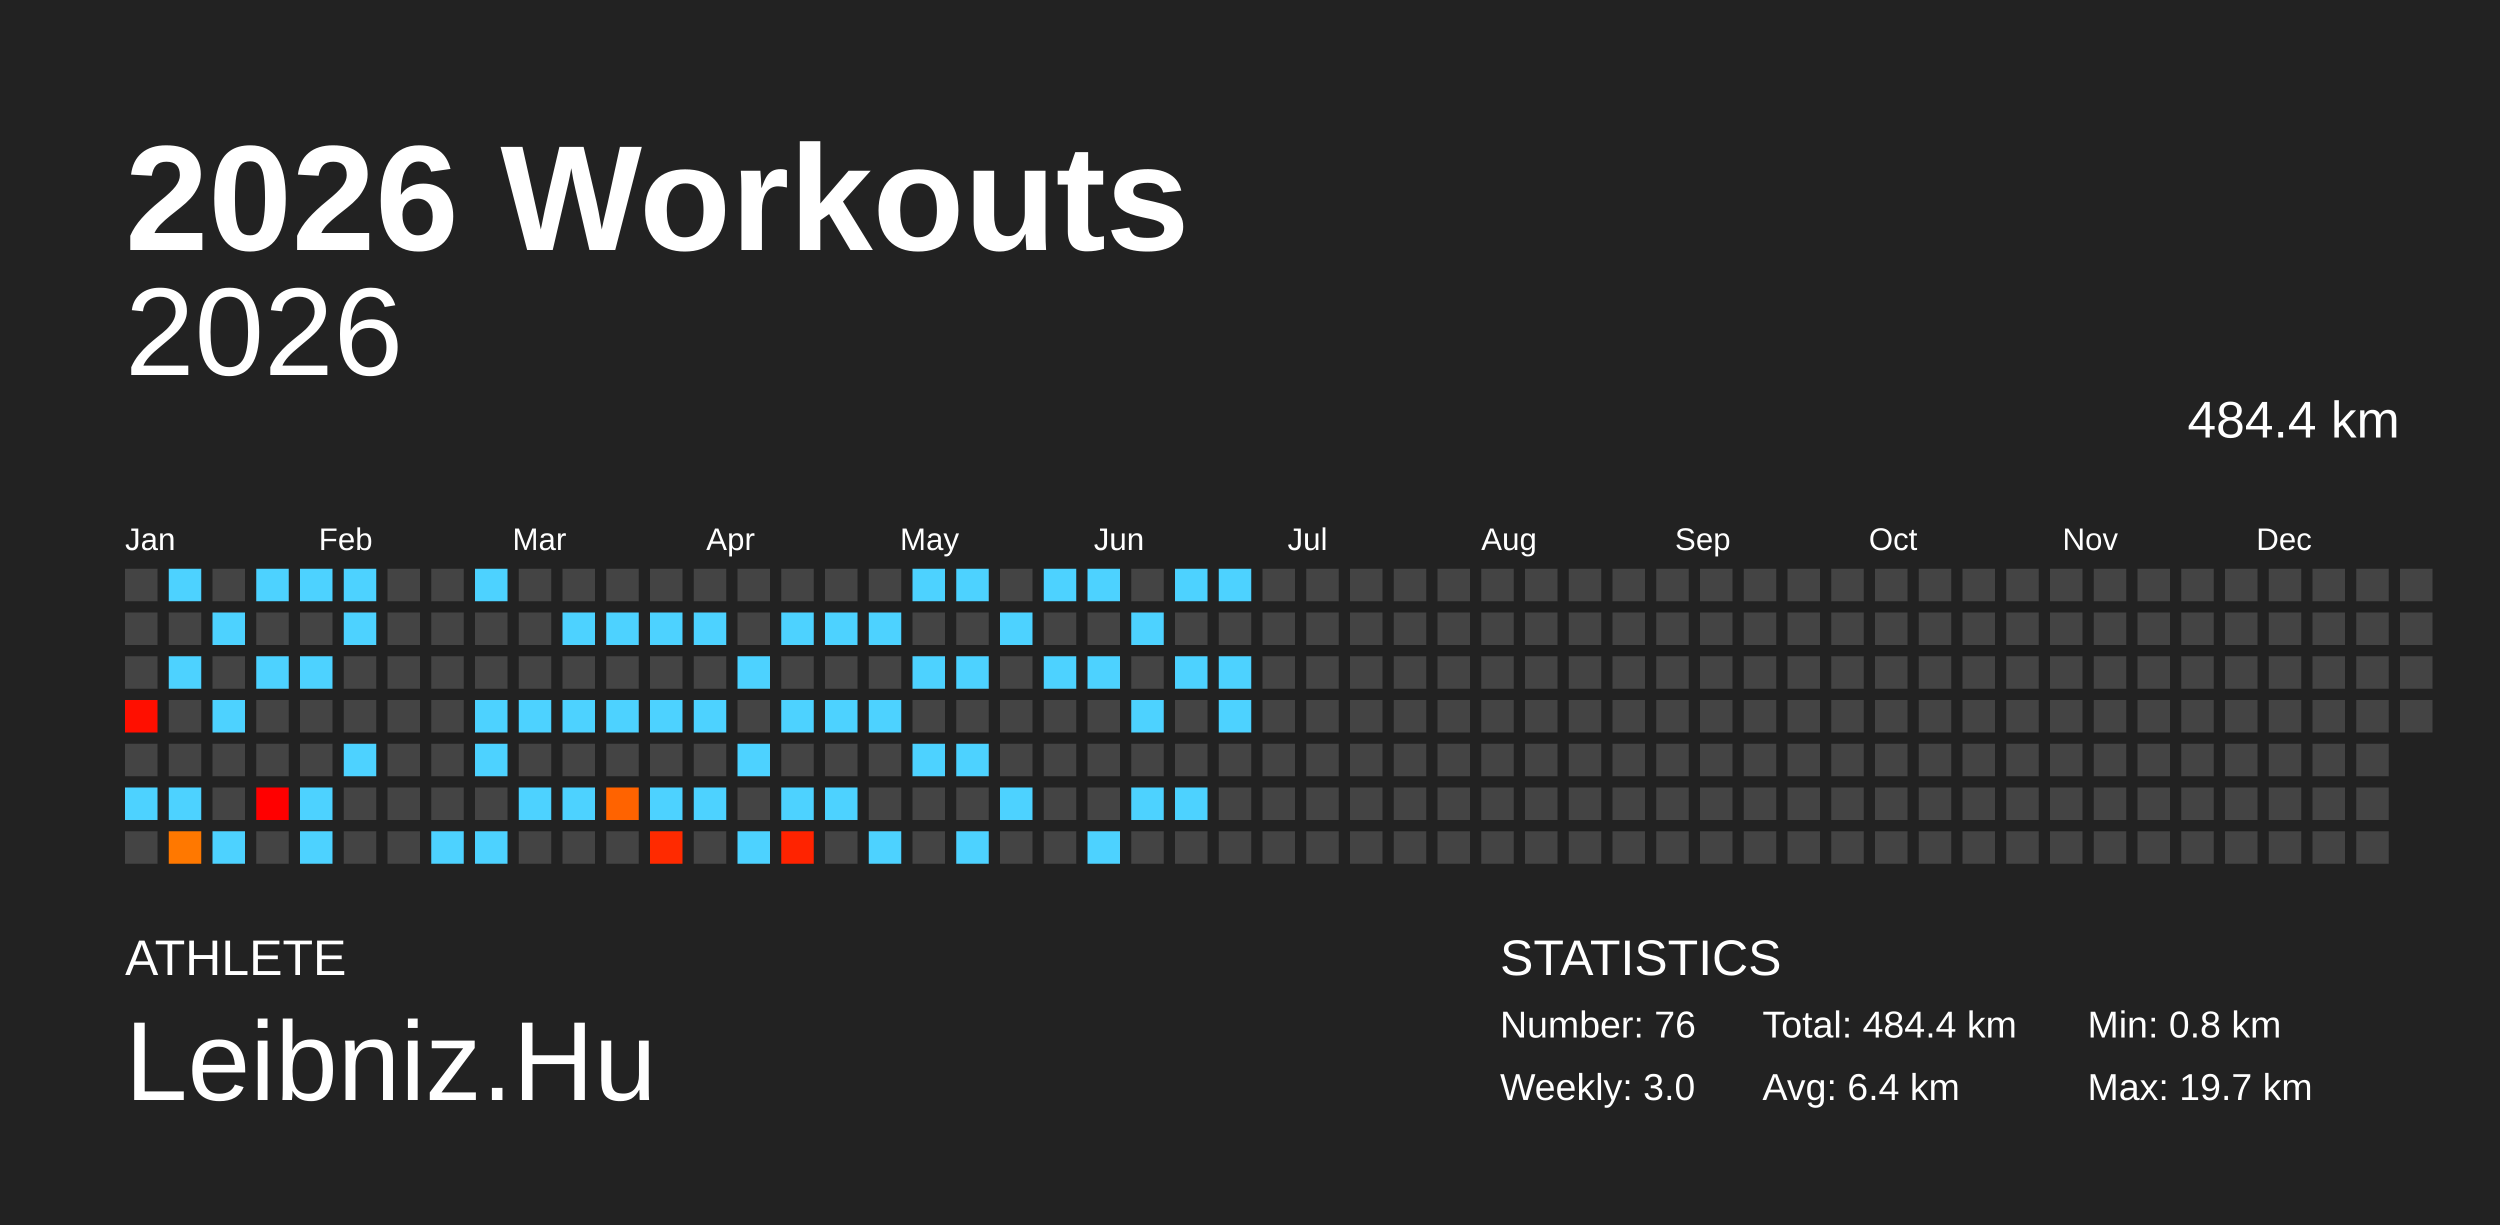
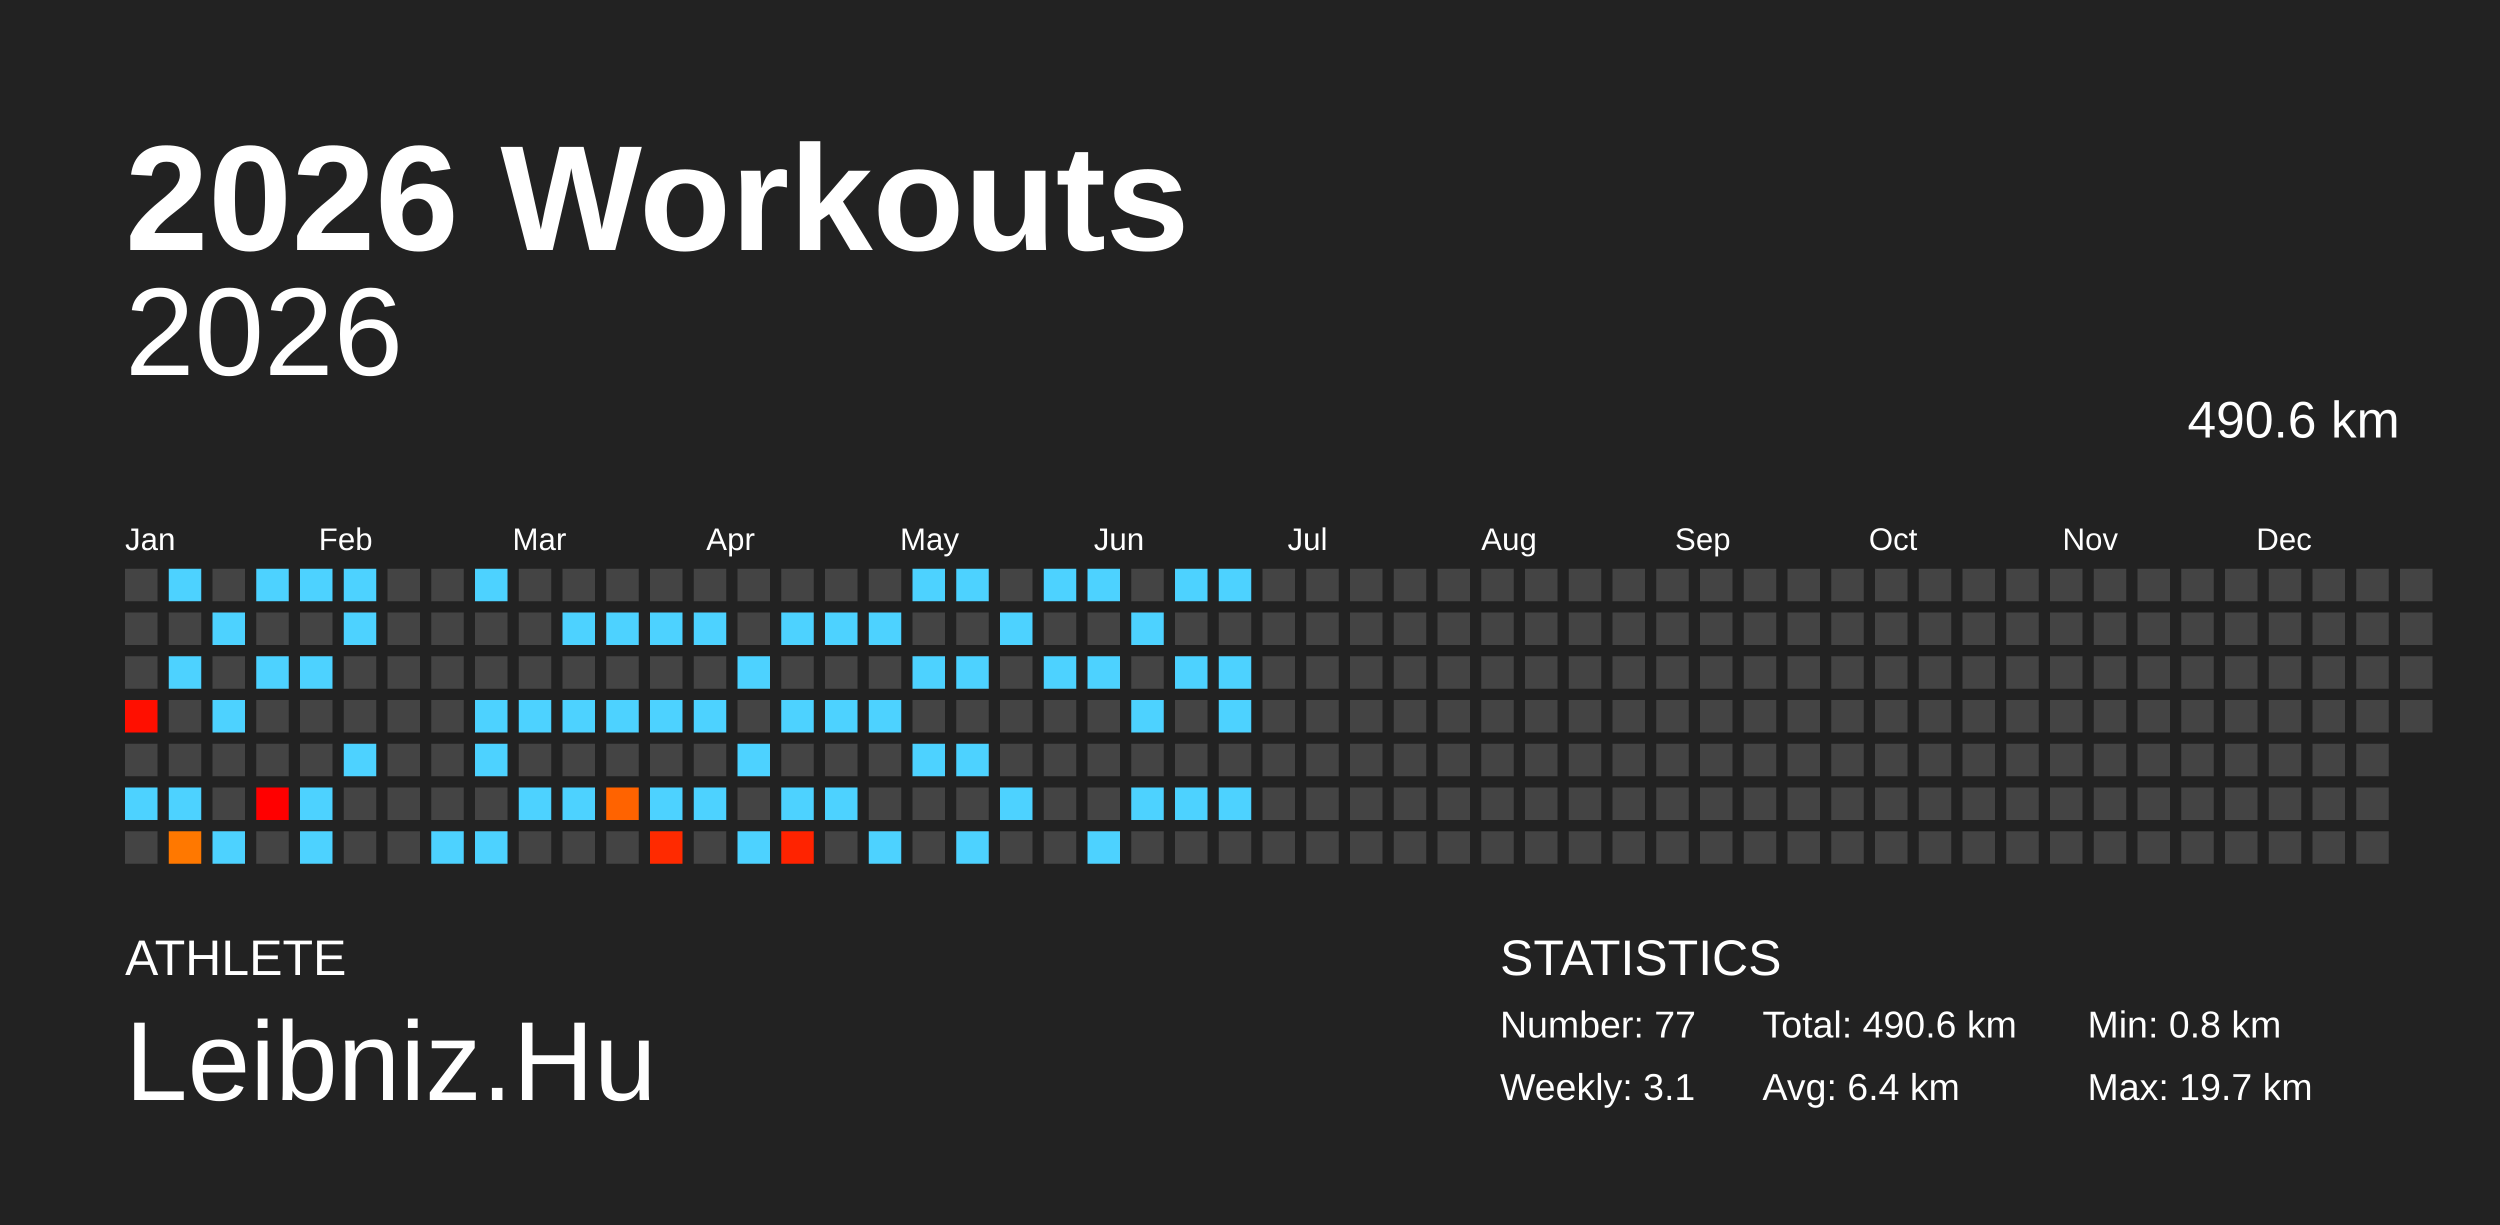
<svg xmlns="http://www.w3.org/2000/svg" baseProfile="full" height="98mm" version="1.1" viewBox="0,0,200,98" width="200mm">
  <defs />
  <rect fill="#222222" height="98" width="200" x="0" y="0" />
  <text fill="#FFFFFF" style="font-size:12px; font-family:Arial; font-weight:bold;" x="10" y="20">2026 Workouts</text>
  <text fill="#FFFFFF" style="font-size:4px; font-family:Arial" x="10" y="78">ATHLETE</text>
  <text fill="#FFFFFF" style="font-size:9px; font-family:Arial" x="10" y="88">Leibniz.Hu</text>
  <text fill="#FFFFFF" style="font-size:4px; font-family:Arial" x="120" y="78">STATISTICS</text>
-   <text fill="#FFFFFF" style="font-size:3px; font-family:Arial" x="120" y="83">Number: 76</text>
-   <text fill="#FFFFFF" style="font-size:3px; font-family:Arial" x="120" y="88">Weekly: 3.0</text>
-   <text fill="#FFFFFF" style="font-size:3px; font-family:Arial" x="141" y="83">Total: 484.4 km</text>
+   <text fill="#FFFFFF" style="font-size:3px; font-family:Arial" x="120" y="83">Number: 77</text>
+   <text fill="#FFFFFF" style="font-size:3px; font-family:Arial" x="120" y="88">Weekly: 3.1</text>
+   <text fill="#FFFFFF" style="font-size:3px; font-family:Arial" x="141" y="83">Total: 490.6 km</text>
  <text fill="#FFFFFF" style="font-size:3px; font-family:Arial" x="141" y="88">Avg: 6.4 km</text>
  <text fill="#FFFFFF" style="font-size:3px; font-family:Arial" x="167" y="83">Min: 0.8 km</text>
  <text fill="#FFFFFF" style="font-size:3px; font-family:Arial" x="167" y="88">Max: 19.7 km</text>
  <text alignment-baseline="hanging" fill="#FFFFFF" style="font-size:10.0px; font-family:Arial;" x="10" y="30">2026</text>
-   <text alignment-baseline="hanging" fill="#FFFFFF" style="font-size:4.125px; font-family:Arial;" x="175" y="35">484.4 km</text>
+   <text alignment-baseline="hanging" fill="#FFFFFF" style="font-size:4.125px; font-family:Arial;" x="175" y="35">490.6 km</text>
  <text fill="#FFFFFF" style="font-size:2.5px; font-family:Arial" x="10.0" y="44">Jan</text>
  <text fill="#FFFFFF" style="font-size:2.5px; font-family:Arial" x="25.5" y="44">Feb</text>
  <text fill="#FFFFFF" style="font-size:2.5px; font-family:Arial" x="41.0" y="44">Mar</text>
  <text fill="#FFFFFF" style="font-size:2.5px; font-family:Arial" x="56.5" y="44">Apr</text>
  <text fill="#FFFFFF" style="font-size:2.5px; font-family:Arial" x="72.0" y="44">May</text>
  <text fill="#FFFFFF" style="font-size:2.5px; font-family:Arial" x="87.5" y="44">Jun</text>
  <text fill="#FFFFFF" style="font-size:2.5px; font-family:Arial" x="103.0" y="44">Jul</text>
  <text fill="#FFFFFF" style="font-size:2.5px; font-family:Arial" x="118.5" y="44">Aug</text>
  <text fill="#FFFFFF" style="font-size:2.5px; font-family:Arial" x="134.0" y="44">Sep</text>
  <text fill="#FFFFFF" style="font-size:2.5px; font-family:Arial" x="149.5" y="44">Oct</text>
  <text fill="#FFFFFF" style="font-size:2.5px; font-family:Arial" x="165.0" y="44">Nov</text>
  <text fill="#FFFFFF" style="font-size:2.5px; font-family:Arial" x="180.5" y="44">Dec</text>
  <rect fill="#444444" height="2.6" width="2.6" x="10.0" y="45.5" />
  <rect fill="#444444" height="2.6" width="2.6" x="10.0" y="49.0" />
  <rect fill="#444444" height="2.6" width="2.6" x="10.0" y="52.5" />
  <rect fill="#ff0f00" height="2.6" width="2.6" x="10.0" y="56.0" />
  <rect fill="#444444" height="2.6" width="2.6" x="10.0" y="59.5" />
  <rect fill="#4dd2ff" height="2.6" width="2.6" x="10.0" y="63.0" />
  <rect fill="#444444" height="2.6" width="2.6" x="10.0" y="66.5" />
  <rect fill="#4dd2ff" height="2.6" width="2.6" x="13.5" y="45.5" />
  <rect fill="#444444" height="2.6" width="2.6" x="13.5" y="49.0" />
  <rect fill="#4dd2ff" height="2.6" width="2.6" x="13.5" y="52.5" />
  <rect fill="#444444" height="2.6" width="2.6" x="13.5" y="56.0" />
  <rect fill="#444444" height="2.6" width="2.6" x="13.5" y="59.5" />
  <rect fill="#4dd2ff" height="2.6" width="2.6" x="13.5" y="63.0" />
  <rect fill="#ff7800" height="2.6" width="2.6" x="13.5" y="66.5" />
  <rect fill="#444444" height="2.6" width="2.6" x="17.0" y="45.5" />
  <rect fill="#4dd2ff" height="2.6" width="2.6" x="17.0" y="49.0" />
  <rect fill="#444444" height="2.6" width="2.6" x="17.0" y="52.5" />
  <rect fill="#4dd2ff" height="2.6" width="2.6" x="17.0" y="56.0" />
  <rect fill="#444444" height="2.6" width="2.6" x="17.0" y="59.5" />
  <rect fill="#444444" height="2.6" width="2.6" x="17.0" y="63.0" />
  <rect fill="#4dd2ff" height="2.6" width="2.6" x="17.0" y="66.5" />
  <rect fill="#4dd2ff" height="2.6" width="2.6" x="20.5" y="45.5" />
  <rect fill="#444444" height="2.6" width="2.6" x="20.5" y="49.0" />
  <rect fill="#4dd2ff" height="2.6" width="2.6" x="20.5" y="52.5" />
  <rect fill="#444444" height="2.6" width="2.6" x="20.5" y="56.0" />
  <rect fill="#444444" height="2.6" width="2.6" x="20.5" y="59.5" />
  <rect fill="#ff0000" height="2.6" width="2.6" x="20.5" y="63.0" />
  <rect fill="#444444" height="2.6" width="2.6" x="20.5" y="66.5" />
  <rect fill="#4dd2ff" height="2.6" width="2.6" x="24.0" y="45.5" />
  <rect fill="#444444" height="2.6" width="2.6" x="24.0" y="49.0" />
  <rect fill="#4dd2ff" height="2.6" width="2.6" x="24.0" y="52.5" />
  <rect fill="#444444" height="2.6" width="2.6" x="24.0" y="56.0" />
  <rect fill="#444444" height="2.6" width="2.6" x="24.0" y="59.5" />
  <rect fill="#4dd2ff" height="2.6" width="2.6" x="24.0" y="63.0" />
  <rect fill="#4dd2ff" height="2.6" width="2.6" x="24.0" y="66.5" />
  <rect fill="#4dd2ff" height="2.6" width="2.6" x="27.5" y="45.5" />
  <rect fill="#4dd2ff" height="2.6" width="2.6" x="27.5" y="49.0" />
  <rect fill="#444444" height="2.6" width="2.6" x="27.5" y="52.5" />
  <rect fill="#444444" height="2.6" width="2.6" x="27.5" y="56.0" />
  <rect fill="#4dd2ff" height="2.6" width="2.6" x="27.5" y="59.5" />
  <rect fill="#444444" height="2.6" width="2.6" x="27.5" y="63.0" />
  <rect fill="#444444" height="2.6" width="2.6" x="27.5" y="66.5" />
  <rect fill="#444444" height="2.6" width="2.6" x="31.0" y="45.5" />
  <rect fill="#444444" height="2.6" width="2.6" x="31.0" y="49.0" />
  <rect fill="#444444" height="2.6" width="2.6" x="31.0" y="52.5" />
  <rect fill="#444444" height="2.6" width="2.6" x="31.0" y="56.0" />
  <rect fill="#444444" height="2.6" width="2.6" x="31.0" y="59.5" />
  <rect fill="#444444" height="2.6" width="2.6" x="31.0" y="63.0" />
  <rect fill="#444444" height="2.6" width="2.6" x="31.0" y="66.5" />
  <rect fill="#444444" height="2.6" width="2.6" x="34.5" y="45.5" />
  <rect fill="#444444" height="2.6" width="2.6" x="34.5" y="49.0" />
  <rect fill="#444444" height="2.6" width="2.6" x="34.5" y="52.5" />
  <rect fill="#444444" height="2.6" width="2.6" x="34.5" y="56.0" />
  <rect fill="#444444" height="2.6" width="2.6" x="34.5" y="59.5" />
  <rect fill="#444444" height="2.6" width="2.6" x="34.5" y="63.0" />
  <rect fill="#4dd2ff" height="2.6" width="2.6" x="34.5" y="66.5" />
  <rect fill="#4dd2ff" height="2.6" width="2.6" x="38.0" y="45.5" />
  <rect fill="#444444" height="2.6" width="2.6" x="38.0" y="49.0" />
  <rect fill="#444444" height="2.6" width="2.6" x="38.0" y="52.5" />
  <rect fill="#4dd2ff" height="2.6" width="2.6" x="38.0" y="56.0" />
  <rect fill="#4dd2ff" height="2.6" width="2.6" x="38.0" y="59.5" />
  <rect fill="#444444" height="2.6" width="2.6" x="38.0" y="63.0" />
  <rect fill="#4dd2ff" height="2.6" width="2.6" x="38.0" y="66.5" />
  <rect fill="#444444" height="2.6" width="2.6" x="41.5" y="45.5" />
  <rect fill="#444444" height="2.6" width="2.6" x="41.5" y="49.0" />
  <rect fill="#444444" height="2.6" width="2.6" x="41.5" y="52.5" />
  <rect fill="#4dd2ff" height="2.6" width="2.6" x="41.5" y="56.0" />
  <rect fill="#444444" height="2.6" width="2.6" x="41.5" y="59.5" />
  <rect fill="#4dd2ff" height="2.6" width="2.6" x="41.5" y="63.0" />
  <rect fill="#444444" height="2.6" width="2.6" x="41.5" y="66.5" />
  <rect fill="#444444" height="2.6" width="2.6" x="45.0" y="45.5" />
  <rect fill="#4dd2ff" height="2.6" width="2.6" x="45.0" y="49.0" />
  <rect fill="#444444" height="2.6" width="2.6" x="45.0" y="52.5" />
  <rect fill="#4dd2ff" height="2.6" width="2.6" x="45.0" y="56.0" />
  <rect fill="#444444" height="2.6" width="2.6" x="45.0" y="59.5" />
  <rect fill="#4dd2ff" height="2.6" width="2.6" x="45.0" y="63.0" />
  <rect fill="#444444" height="2.6" width="2.6" x="45.0" y="66.5" />
  <rect fill="#444444" height="2.6" width="2.6" x="48.5" y="45.5" />
  <rect fill="#4dd2ff" height="2.6" width="2.6" x="48.5" y="49.0" />
  <rect fill="#444444" height="2.6" width="2.6" x="48.5" y="52.5" />
  <rect fill="#4dd2ff" height="2.6" width="2.6" x="48.5" y="56.0" />
  <rect fill="#444444" height="2.6" width="2.6" x="48.5" y="59.5" />
  <rect fill="#ff6300" height="2.6" width="2.6" x="48.5" y="63.0" />
  <rect fill="#444444" height="2.6" width="2.6" x="48.5" y="66.5" />
  <rect fill="#444444" height="2.6" width="2.6" x="52.0" y="45.5" />
  <rect fill="#4dd2ff" height="2.6" width="2.6" x="52.0" y="49.0" />
  <rect fill="#444444" height="2.6" width="2.6" x="52.0" y="52.5" />
  <rect fill="#4dd2ff" height="2.6" width="2.6" x="52.0" y="56.0" />
  <rect fill="#444444" height="2.6" width="2.6" x="52.0" y="59.5" />
  <rect fill="#4dd2ff" height="2.6" width="2.6" x="52.0" y="63.0" />
  <rect fill="#ff2a00" height="2.6" width="2.6" x="52.0" y="66.5" />
  <rect fill="#444444" height="2.6" width="2.6" x="55.5" y="45.5" />
  <rect fill="#4dd2ff" height="2.6" width="2.6" x="55.5" y="49.0" />
  <rect fill="#444444" height="2.6" width="2.6" x="55.5" y="52.5" />
  <rect fill="#4dd2ff" height="2.6" width="2.6" x="55.5" y="56.0" />
  <rect fill="#444444" height="2.6" width="2.6" x="55.5" y="59.5" />
  <rect fill="#4dd2ff" height="2.6" width="2.6" x="55.5" y="63.0" />
  <rect fill="#444444" height="2.6" width="2.6" x="55.5" y="66.5" />
  <rect fill="#444444" height="2.6" width="2.6" x="59.0" y="45.5" />
  <rect fill="#444444" height="2.6" width="2.6" x="59.0" y="49.0" />
  <rect fill="#4dd2ff" height="2.6" width="2.6" x="59.0" y="52.5" />
  <rect fill="#444444" height="2.6" width="2.6" x="59.0" y="56.0" />
  <rect fill="#4dd2ff" height="2.6" width="2.6" x="59.0" y="59.5" />
  <rect fill="#444444" height="2.6" width="2.6" x="59.0" y="63.0" />
  <rect fill="#4dd2ff" height="2.6" width="2.6" x="59.0" y="66.5" />
  <rect fill="#444444" height="2.6" width="2.6" x="62.5" y="45.5" />
  <rect fill="#4dd2ff" height="2.6" width="2.6" x="62.5" y="49.0" />
  <rect fill="#444444" height="2.6" width="2.6" x="62.5" y="52.5" />
  <rect fill="#4dd2ff" height="2.6" width="2.6" x="62.5" y="56.0" />
  <rect fill="#444444" height="2.6" width="2.6" x="62.5" y="59.5" />
  <rect fill="#4dd2ff" height="2.6" width="2.6" x="62.5" y="63.0" />
  <rect fill="#ff2300" height="2.6" width="2.6" x="62.5" y="66.5" />
  <rect fill="#444444" height="2.6" width="2.6" x="66.0" y="45.5" />
  <rect fill="#4dd2ff" height="2.6" width="2.6" x="66.0" y="49.0" />
  <rect fill="#444444" height="2.6" width="2.6" x="66.0" y="52.5" />
  <rect fill="#4dd2ff" height="2.6" width="2.6" x="66.0" y="56.0" />
  <rect fill="#444444" height="2.6" width="2.6" x="66.0" y="59.5" />
  <rect fill="#4dd2ff" height="2.6" width="2.6" x="66.0" y="63.0" />
  <rect fill="#444444" height="2.6" width="2.6" x="66.0" y="66.5" />
  <rect fill="#444444" height="2.6" width="2.6" x="69.5" y="45.5" />
  <rect fill="#4dd2ff" height="2.6" width="2.6" x="69.5" y="49.0" />
  <rect fill="#444444" height="2.6" width="2.6" x="69.5" y="52.5" />
  <rect fill="#4dd2ff" height="2.6" width="2.6" x="69.5" y="56.0" />
  <rect fill="#444444" height="2.6" width="2.6" x="69.5" y="59.5" />
  <rect fill="#444444" height="2.6" width="2.6" x="69.5" y="63.0" />
  <rect fill="#4dd2ff" height="2.6" width="2.6" x="69.5" y="66.5" />
  <rect fill="#4dd2ff" height="2.6" width="2.6" x="73.0" y="45.5" />
  <rect fill="#444444" height="2.6" width="2.6" x="73.0" y="49.0" />
  <rect fill="#4dd2ff" height="2.6" width="2.6" x="73.0" y="52.5" />
  <rect fill="#444444" height="2.6" width="2.6" x="73.0" y="56.0" />
  <rect fill="#4dd2ff" height="2.6" width="2.6" x="73.0" y="59.5" />
  <rect fill="#444444" height="2.6" width="2.6" x="73.0" y="63.0" />
  <rect fill="#444444" height="2.6" width="2.6" x="73.0" y="66.5" />
  <rect fill="#4dd2ff" height="2.6" width="2.6" x="76.5" y="45.5" />
  <rect fill="#444444" height="2.6" width="2.6" x="76.5" y="49.0" />
  <rect fill="#4dd2ff" height="2.6" width="2.6" x="76.5" y="52.5" />
  <rect fill="#444444" height="2.6" width="2.6" x="76.5" y="56.0" />
  <rect fill="#4dd2ff" height="2.6" width="2.6" x="76.5" y="59.5" />
  <rect fill="#444444" height="2.6" width="2.6" x="76.5" y="63.0" />
  <rect fill="#4dd2ff" height="2.6" width="2.6" x="76.5" y="66.5" />
  <rect fill="#444444" height="2.6" width="2.6" x="80.0" y="45.5" />
  <rect fill="#4dd2ff" height="2.6" width="2.6" x="80.0" y="49.0" />
  <rect fill="#444444" height="2.6" width="2.6" x="80.0" y="52.5" />
  <rect fill="#444444" height="2.6" width="2.6" x="80.0" y="56.0" />
  <rect fill="#444444" height="2.6" width="2.6" x="80.0" y="59.5" />
  <rect fill="#4dd2ff" height="2.6" width="2.6" x="80.0" y="63.0" />
  <rect fill="#444444" height="2.6" width="2.6" x="80.0" y="66.5" />
  <rect fill="#4dd2ff" height="2.6" width="2.6" x="83.5" y="45.5" />
  <rect fill="#444444" height="2.6" width="2.6" x="83.5" y="49.0" />
  <rect fill="#4dd2ff" height="2.6" width="2.6" x="83.5" y="52.5" />
  <rect fill="#444444" height="2.6" width="2.6" x="83.5" y="56.0" />
  <rect fill="#444444" height="2.6" width="2.6" x="83.5" y="59.5" />
  <rect fill="#444444" height="2.6" width="2.6" x="83.5" y="63.0" />
  <rect fill="#444444" height="2.6" width="2.6" x="83.5" y="66.5" />
  <rect fill="#4dd2ff" height="2.6" width="2.6" x="87.0" y="45.5" />
  <rect fill="#444444" height="2.6" width="2.6" x="87.0" y="49.0" />
  <rect fill="#4dd2ff" height="2.6" width="2.6" x="87.0" y="52.5" />
  <rect fill="#444444" height="2.6" width="2.6" x="87.0" y="56.0" />
  <rect fill="#444444" height="2.6" width="2.6" x="87.0" y="59.5" />
  <rect fill="#444444" height="2.6" width="2.6" x="87.0" y="63.0" />
  <rect fill="#4dd2ff" height="2.6" width="2.6" x="87.0" y="66.5" />
  <rect fill="#444444" height="2.6" width="2.6" x="90.5" y="45.5" />
  <rect fill="#4dd2ff" height="2.6" width="2.6" x="90.5" y="49.0" />
  <rect fill="#444444" height="2.6" width="2.6" x="90.5" y="52.5" />
  <rect fill="#4dd2ff" height="2.6" width="2.6" x="90.5" y="56.0" />
  <rect fill="#444444" height="2.6" width="2.6" x="90.5" y="59.5" />
  <rect fill="#4dd2ff" height="2.6" width="2.6" x="90.5" y="63.0" />
  <rect fill="#444444" height="2.6" width="2.6" x="90.5" y="66.5" />
  <rect fill="#4dd2ff" height="2.6" width="2.6" x="94.0" y="45.5" />
  <rect fill="#444444" height="2.6" width="2.6" x="94.0" y="49.0" />
  <rect fill="#4dd2ff" height="2.6" width="2.6" x="94.0" y="52.5" />
  <rect fill="#444444" height="2.6" width="2.6" x="94.0" y="56.0" />
  <rect fill="#444444" height="2.6" width="2.6" x="94.0" y="59.5" />
  <rect fill="#4dd2ff" height="2.6" width="2.6" x="94.0" y="63.0" />
  <rect fill="#444444" height="2.6" width="2.6" x="94.0" y="66.5" />
  <rect fill="#4dd2ff" height="2.6" width="2.6" x="97.5" y="45.5" />
  <rect fill="#444444" height="2.6" width="2.6" x="97.5" y="49.0" />
  <rect fill="#4dd2ff" height="2.6" width="2.6" x="97.5" y="52.5" />
  <rect fill="#4dd2ff" height="2.6" width="2.6" x="97.5" y="56.0" />
  <rect fill="#444444" height="2.6" width="2.6" x="97.5" y="59.5" />
-   <rect fill="#444444" height="2.6" width="2.6" x="97.5" y="63.0" />
+   <rect fill="#4dd2ff" height="2.6" width="2.6" x="97.5" y="63.0" />
  <rect fill="#444444" height="2.6" width="2.6" x="97.5" y="66.5" />
  <rect fill="#444444" height="2.6" width="2.6" x="101.0" y="45.5" />
  <rect fill="#444444" height="2.6" width="2.6" x="101.0" y="49.0" />
  <rect fill="#444444" height="2.6" width="2.6" x="101.0" y="52.5" />
  <rect fill="#444444" height="2.6" width="2.6" x="101.0" y="56.0" />
  <rect fill="#444444" height="2.6" width="2.6" x="101.0" y="59.5" />
  <rect fill="#444444" height="2.6" width="2.6" x="101.0" y="63.0" />
  <rect fill="#444444" height="2.6" width="2.6" x="101.0" y="66.5" />
  <rect fill="#444444" height="2.6" width="2.6" x="104.5" y="45.5" />
  <rect fill="#444444" height="2.6" width="2.6" x="104.5" y="49.0" />
  <rect fill="#444444" height="2.6" width="2.6" x="104.5" y="52.5" />
  <rect fill="#444444" height="2.6" width="2.6" x="104.5" y="56.0" />
  <rect fill="#444444" height="2.6" width="2.6" x="104.5" y="59.5" />
  <rect fill="#444444" height="2.6" width="2.6" x="104.5" y="63.0" />
  <rect fill="#444444" height="2.6" width="2.6" x="104.5" y="66.5" />
  <rect fill="#444444" height="2.6" width="2.6" x="108.0" y="45.5" />
  <rect fill="#444444" height="2.6" width="2.6" x="108.0" y="49.0" />
  <rect fill="#444444" height="2.6" width="2.6" x="108.0" y="52.5" />
  <rect fill="#444444" height="2.6" width="2.6" x="108.0" y="56.0" />
  <rect fill="#444444" height="2.6" width="2.6" x="108.0" y="59.5" />
  <rect fill="#444444" height="2.6" width="2.6" x="108.0" y="63.0" />
  <rect fill="#444444" height="2.6" width="2.6" x="108.0" y="66.5" />
  <rect fill="#444444" height="2.6" width="2.6" x="111.5" y="45.5" />
  <rect fill="#444444" height="2.6" width="2.6" x="111.5" y="49.0" />
  <rect fill="#444444" height="2.6" width="2.6" x="111.5" y="52.5" />
  <rect fill="#444444" height="2.6" width="2.6" x="111.5" y="56.0" />
  <rect fill="#444444" height="2.6" width="2.6" x="111.5" y="59.5" />
  <rect fill="#444444" height="2.6" width="2.6" x="111.5" y="63.0" />
  <rect fill="#444444" height="2.6" width="2.6" x="111.5" y="66.5" />
  <rect fill="#444444" height="2.6" width="2.6" x="115.0" y="45.5" />
  <rect fill="#444444" height="2.6" width="2.6" x="115.0" y="49.0" />
  <rect fill="#444444" height="2.6" width="2.6" x="115.0" y="52.5" />
  <rect fill="#444444" height="2.6" width="2.6" x="115.0" y="56.0" />
  <rect fill="#444444" height="2.6" width="2.6" x="115.0" y="59.5" />
  <rect fill="#444444" height="2.6" width="2.6" x="115.0" y="63.0" />
  <rect fill="#444444" height="2.6" width="2.6" x="115.0" y="66.5" />
  <rect fill="#444444" height="2.6" width="2.6" x="118.5" y="45.5" />
  <rect fill="#444444" height="2.6" width="2.6" x="118.5" y="49.0" />
  <rect fill="#444444" height="2.6" width="2.6" x="118.5" y="52.5" />
  <rect fill="#444444" height="2.6" width="2.6" x="118.5" y="56.0" />
  <rect fill="#444444" height="2.6" width="2.6" x="118.5" y="59.5" />
  <rect fill="#444444" height="2.6" width="2.6" x="118.5" y="63.0" />
  <rect fill="#444444" height="2.6" width="2.6" x="118.5" y="66.5" />
  <rect fill="#444444" height="2.6" width="2.6" x="122.0" y="45.5" />
  <rect fill="#444444" height="2.6" width="2.6" x="122.0" y="49.0" />
  <rect fill="#444444" height="2.6" width="2.6" x="122.0" y="52.5" />
  <rect fill="#444444" height="2.6" width="2.6" x="122.0" y="56.0" />
  <rect fill="#444444" height="2.6" width="2.6" x="122.0" y="59.5" />
  <rect fill="#444444" height="2.6" width="2.6" x="122.0" y="63.0" />
  <rect fill="#444444" height="2.6" width="2.6" x="122.0" y="66.5" />
  <rect fill="#444444" height="2.6" width="2.6" x="125.5" y="45.5" />
  <rect fill="#444444" height="2.6" width="2.6" x="125.5" y="49.0" />
  <rect fill="#444444" height="2.6" width="2.6" x="125.5" y="52.5" />
  <rect fill="#444444" height="2.6" width="2.6" x="125.5" y="56.0" />
  <rect fill="#444444" height="2.6" width="2.6" x="125.5" y="59.5" />
  <rect fill="#444444" height="2.6" width="2.6" x="125.5" y="63.0" />
  <rect fill="#444444" height="2.6" width="2.6" x="125.5" y="66.5" />
  <rect fill="#444444" height="2.6" width="2.6" x="129.0" y="45.5" />
  <rect fill="#444444" height="2.6" width="2.6" x="129.0" y="49.0" />
  <rect fill="#444444" height="2.6" width="2.6" x="129.0" y="52.5" />
  <rect fill="#444444" height="2.6" width="2.6" x="129.0" y="56.0" />
  <rect fill="#444444" height="2.6" width="2.6" x="129.0" y="59.5" />
  <rect fill="#444444" height="2.6" width="2.6" x="129.0" y="63.0" />
  <rect fill="#444444" height="2.6" width="2.6" x="129.0" y="66.5" />
  <rect fill="#444444" height="2.6" width="2.6" x="132.5" y="45.5" />
  <rect fill="#444444" height="2.6" width="2.6" x="132.5" y="49.0" />
  <rect fill="#444444" height="2.6" width="2.6" x="132.5" y="52.5" />
  <rect fill="#444444" height="2.6" width="2.6" x="132.5" y="56.0" />
  <rect fill="#444444" height="2.6" width="2.6" x="132.5" y="59.5" />
  <rect fill="#444444" height="2.6" width="2.6" x="132.5" y="63.0" />
  <rect fill="#444444" height="2.6" width="2.6" x="132.5" y="66.5" />
  <rect fill="#444444" height="2.6" width="2.6" x="136.0" y="45.5" />
  <rect fill="#444444" height="2.6" width="2.6" x="136.0" y="49.0" />
  <rect fill="#444444" height="2.6" width="2.6" x="136.0" y="52.5" />
  <rect fill="#444444" height="2.6" width="2.6" x="136.0" y="56.0" />
  <rect fill="#444444" height="2.6" width="2.6" x="136.0" y="59.5" />
  <rect fill="#444444" height="2.6" width="2.6" x="136.0" y="63.0" />
  <rect fill="#444444" height="2.6" width="2.6" x="136.0" y="66.5" />
  <rect fill="#444444" height="2.6" width="2.6" x="139.5" y="45.5" />
  <rect fill="#444444" height="2.6" width="2.6" x="139.5" y="49.0" />
  <rect fill="#444444" height="2.6" width="2.6" x="139.5" y="52.5" />
  <rect fill="#444444" height="2.6" width="2.6" x="139.5" y="56.0" />
  <rect fill="#444444" height="2.6" width="2.6" x="139.5" y="59.5" />
  <rect fill="#444444" height="2.6" width="2.6" x="139.5" y="63.0" />
  <rect fill="#444444" height="2.6" width="2.6" x="139.5" y="66.5" />
  <rect fill="#444444" height="2.6" width="2.6" x="143.0" y="45.5" />
  <rect fill="#444444" height="2.6" width="2.6" x="143.0" y="49.0" />
  <rect fill="#444444" height="2.6" width="2.6" x="143.0" y="52.5" />
  <rect fill="#444444" height="2.6" width="2.6" x="143.0" y="56.0" />
  <rect fill="#444444" height="2.6" width="2.6" x="143.0" y="59.5" />
  <rect fill="#444444" height="2.6" width="2.6" x="143.0" y="63.0" />
  <rect fill="#444444" height="2.6" width="2.6" x="143.0" y="66.5" />
  <rect fill="#444444" height="2.6" width="2.6" x="146.5" y="45.5" />
  <rect fill="#444444" height="2.6" width="2.6" x="146.5" y="49.0" />
  <rect fill="#444444" height="2.6" width="2.6" x="146.5" y="52.5" />
  <rect fill="#444444" height="2.6" width="2.6" x="146.5" y="56.0" />
  <rect fill="#444444" height="2.6" width="2.6" x="146.5" y="59.5" />
  <rect fill="#444444" height="2.6" width="2.6" x="146.5" y="63.0" />
  <rect fill="#444444" height="2.6" width="2.6" x="146.5" y="66.5" />
  <rect fill="#444444" height="2.6" width="2.6" x="150.0" y="45.5" />
  <rect fill="#444444" height="2.6" width="2.6" x="150.0" y="49.0" />
  <rect fill="#444444" height="2.6" width="2.6" x="150.0" y="52.5" />
  <rect fill="#444444" height="2.6" width="2.6" x="150.0" y="56.0" />
  <rect fill="#444444" height="2.6" width="2.6" x="150.0" y="59.5" />
  <rect fill="#444444" height="2.6" width="2.6" x="150.0" y="63.0" />
  <rect fill="#444444" height="2.6" width="2.6" x="150.0" y="66.5" />
  <rect fill="#444444" height="2.6" width="2.6" x="153.5" y="45.5" />
  <rect fill="#444444" height="2.6" width="2.6" x="153.5" y="49.0" />
  <rect fill="#444444" height="2.6" width="2.6" x="153.5" y="52.5" />
  <rect fill="#444444" height="2.6" width="2.6" x="153.5" y="56.0" />
  <rect fill="#444444" height="2.6" width="2.6" x="153.5" y="59.5" />
  <rect fill="#444444" height="2.6" width="2.6" x="153.5" y="63.0" />
  <rect fill="#444444" height="2.6" width="2.6" x="153.5" y="66.5" />
  <rect fill="#444444" height="2.6" width="2.6" x="157.0" y="45.5" />
  <rect fill="#444444" height="2.6" width="2.6" x="157.0" y="49.0" />
  <rect fill="#444444" height="2.6" width="2.6" x="157.0" y="52.5" />
  <rect fill="#444444" height="2.6" width="2.6" x="157.0" y="56.0" />
  <rect fill="#444444" height="2.6" width="2.6" x="157.0" y="59.5" />
  <rect fill="#444444" height="2.6" width="2.6" x="157.0" y="63.0" />
  <rect fill="#444444" height="2.6" width="2.6" x="157.0" y="66.5" />
  <rect fill="#444444" height="2.6" width="2.6" x="160.5" y="45.5" />
  <rect fill="#444444" height="2.6" width="2.6" x="160.5" y="49.0" />
  <rect fill="#444444" height="2.6" width="2.6" x="160.5" y="52.5" />
  <rect fill="#444444" height="2.6" width="2.6" x="160.5" y="56.0" />
  <rect fill="#444444" height="2.6" width="2.6" x="160.5" y="59.5" />
  <rect fill="#444444" height="2.6" width="2.6" x="160.5" y="63.0" />
  <rect fill="#444444" height="2.6" width="2.6" x="160.5" y="66.5" />
  <rect fill="#444444" height="2.6" width="2.6" x="164.0" y="45.5" />
  <rect fill="#444444" height="2.6" width="2.6" x="164.0" y="49.0" />
  <rect fill="#444444" height="2.6" width="2.6" x="164.0" y="52.5" />
  <rect fill="#444444" height="2.6" width="2.6" x="164.0" y="56.0" />
  <rect fill="#444444" height="2.6" width="2.6" x="164.0" y="59.5" />
  <rect fill="#444444" height="2.6" width="2.6" x="164.0" y="63.0" />
  <rect fill="#444444" height="2.6" width="2.6" x="164.0" y="66.5" />
  <rect fill="#444444" height="2.6" width="2.6" x="167.5" y="45.5" />
  <rect fill="#444444" height="2.6" width="2.6" x="167.5" y="49.0" />
  <rect fill="#444444" height="2.6" width="2.6" x="167.5" y="52.5" />
  <rect fill="#444444" height="2.6" width="2.6" x="167.5" y="56.0" />
  <rect fill="#444444" height="2.6" width="2.6" x="167.5" y="59.5" />
  <rect fill="#444444" height="2.6" width="2.6" x="167.5" y="63.0" />
  <rect fill="#444444" height="2.6" width="2.6" x="167.5" y="66.5" />
  <rect fill="#444444" height="2.6" width="2.6" x="171.0" y="45.5" />
  <rect fill="#444444" height="2.6" width="2.6" x="171.0" y="49.0" />
  <rect fill="#444444" height="2.6" width="2.6" x="171.0" y="52.5" />
  <rect fill="#444444" height="2.6" width="2.6" x="171.0" y="56.0" />
  <rect fill="#444444" height="2.6" width="2.6" x="171.0" y="59.5" />
  <rect fill="#444444" height="2.6" width="2.6" x="171.0" y="63.0" />
  <rect fill="#444444" height="2.6" width="2.6" x="171.0" y="66.5" />
  <rect fill="#444444" height="2.6" width="2.6" x="174.5" y="45.5" />
  <rect fill="#444444" height="2.6" width="2.6" x="174.5" y="49.0" />
  <rect fill="#444444" height="2.6" width="2.6" x="174.5" y="52.5" />
  <rect fill="#444444" height="2.6" width="2.6" x="174.5" y="56.0" />
  <rect fill="#444444" height="2.6" width="2.6" x="174.5" y="59.5" />
  <rect fill="#444444" height="2.6" width="2.6" x="174.5" y="63.0" />
  <rect fill="#444444" height="2.6" width="2.6" x="174.5" y="66.5" />
  <rect fill="#444444" height="2.6" width="2.6" x="178.0" y="45.5" />
  <rect fill="#444444" height="2.6" width="2.6" x="178.0" y="49.0" />
  <rect fill="#444444" height="2.6" width="2.6" x="178.0" y="52.5" />
  <rect fill="#444444" height="2.6" width="2.6" x="178.0" y="56.0" />
  <rect fill="#444444" height="2.6" width="2.6" x="178.0" y="59.5" />
  <rect fill="#444444" height="2.6" width="2.6" x="178.0" y="63.0" />
  <rect fill="#444444" height="2.6" width="2.6" x="178.0" y="66.5" />
  <rect fill="#444444" height="2.6" width="2.6" x="181.5" y="45.5" />
  <rect fill="#444444" height="2.6" width="2.6" x="181.5" y="49.0" />
  <rect fill="#444444" height="2.6" width="2.6" x="181.5" y="52.5" />
  <rect fill="#444444" height="2.6" width="2.6" x="181.5" y="56.0" />
  <rect fill="#444444" height="2.6" width="2.6" x="181.5" y="59.5" />
  <rect fill="#444444" height="2.6" width="2.6" x="181.5" y="63.0" />
  <rect fill="#444444" height="2.6" width="2.6" x="181.5" y="66.5" />
  <rect fill="#444444" height="2.6" width="2.6" x="185.0" y="45.5" />
  <rect fill="#444444" height="2.6" width="2.6" x="185.0" y="49.0" />
  <rect fill="#444444" height="2.6" width="2.6" x="185.0" y="52.5" />
  <rect fill="#444444" height="2.6" width="2.6" x="185.0" y="56.0" />
  <rect fill="#444444" height="2.6" width="2.6" x="185.0" y="59.5" />
  <rect fill="#444444" height="2.6" width="2.6" x="185.0" y="63.0" />
  <rect fill="#444444" height="2.6" width="2.6" x="185.0" y="66.5" />
  <rect fill="#444444" height="2.6" width="2.6" x="188.5" y="45.5" />
  <rect fill="#444444" height="2.6" width="2.6" x="188.5" y="49.0" />
  <rect fill="#444444" height="2.6" width="2.6" x="188.5" y="52.5" />
  <rect fill="#444444" height="2.6" width="2.6" x="188.5" y="56.0" />
  <rect fill="#444444" height="2.6" width="2.6" x="188.5" y="59.5" />
  <rect fill="#444444" height="2.6" width="2.6" x="188.5" y="63.0" />
  <rect fill="#444444" height="2.6" width="2.6" x="188.5" y="66.5" />
  <rect fill="#444444" height="2.6" width="2.6" x="192.0" y="45.5" />
  <rect fill="#444444" height="2.6" width="2.6" x="192.0" y="49.0" />
  <rect fill="#444444" height="2.6" width="2.6" x="192.0" y="52.5" />
  <rect fill="#444444" height="2.6" width="2.6" x="192.0" y="56.0" />
</svg>
